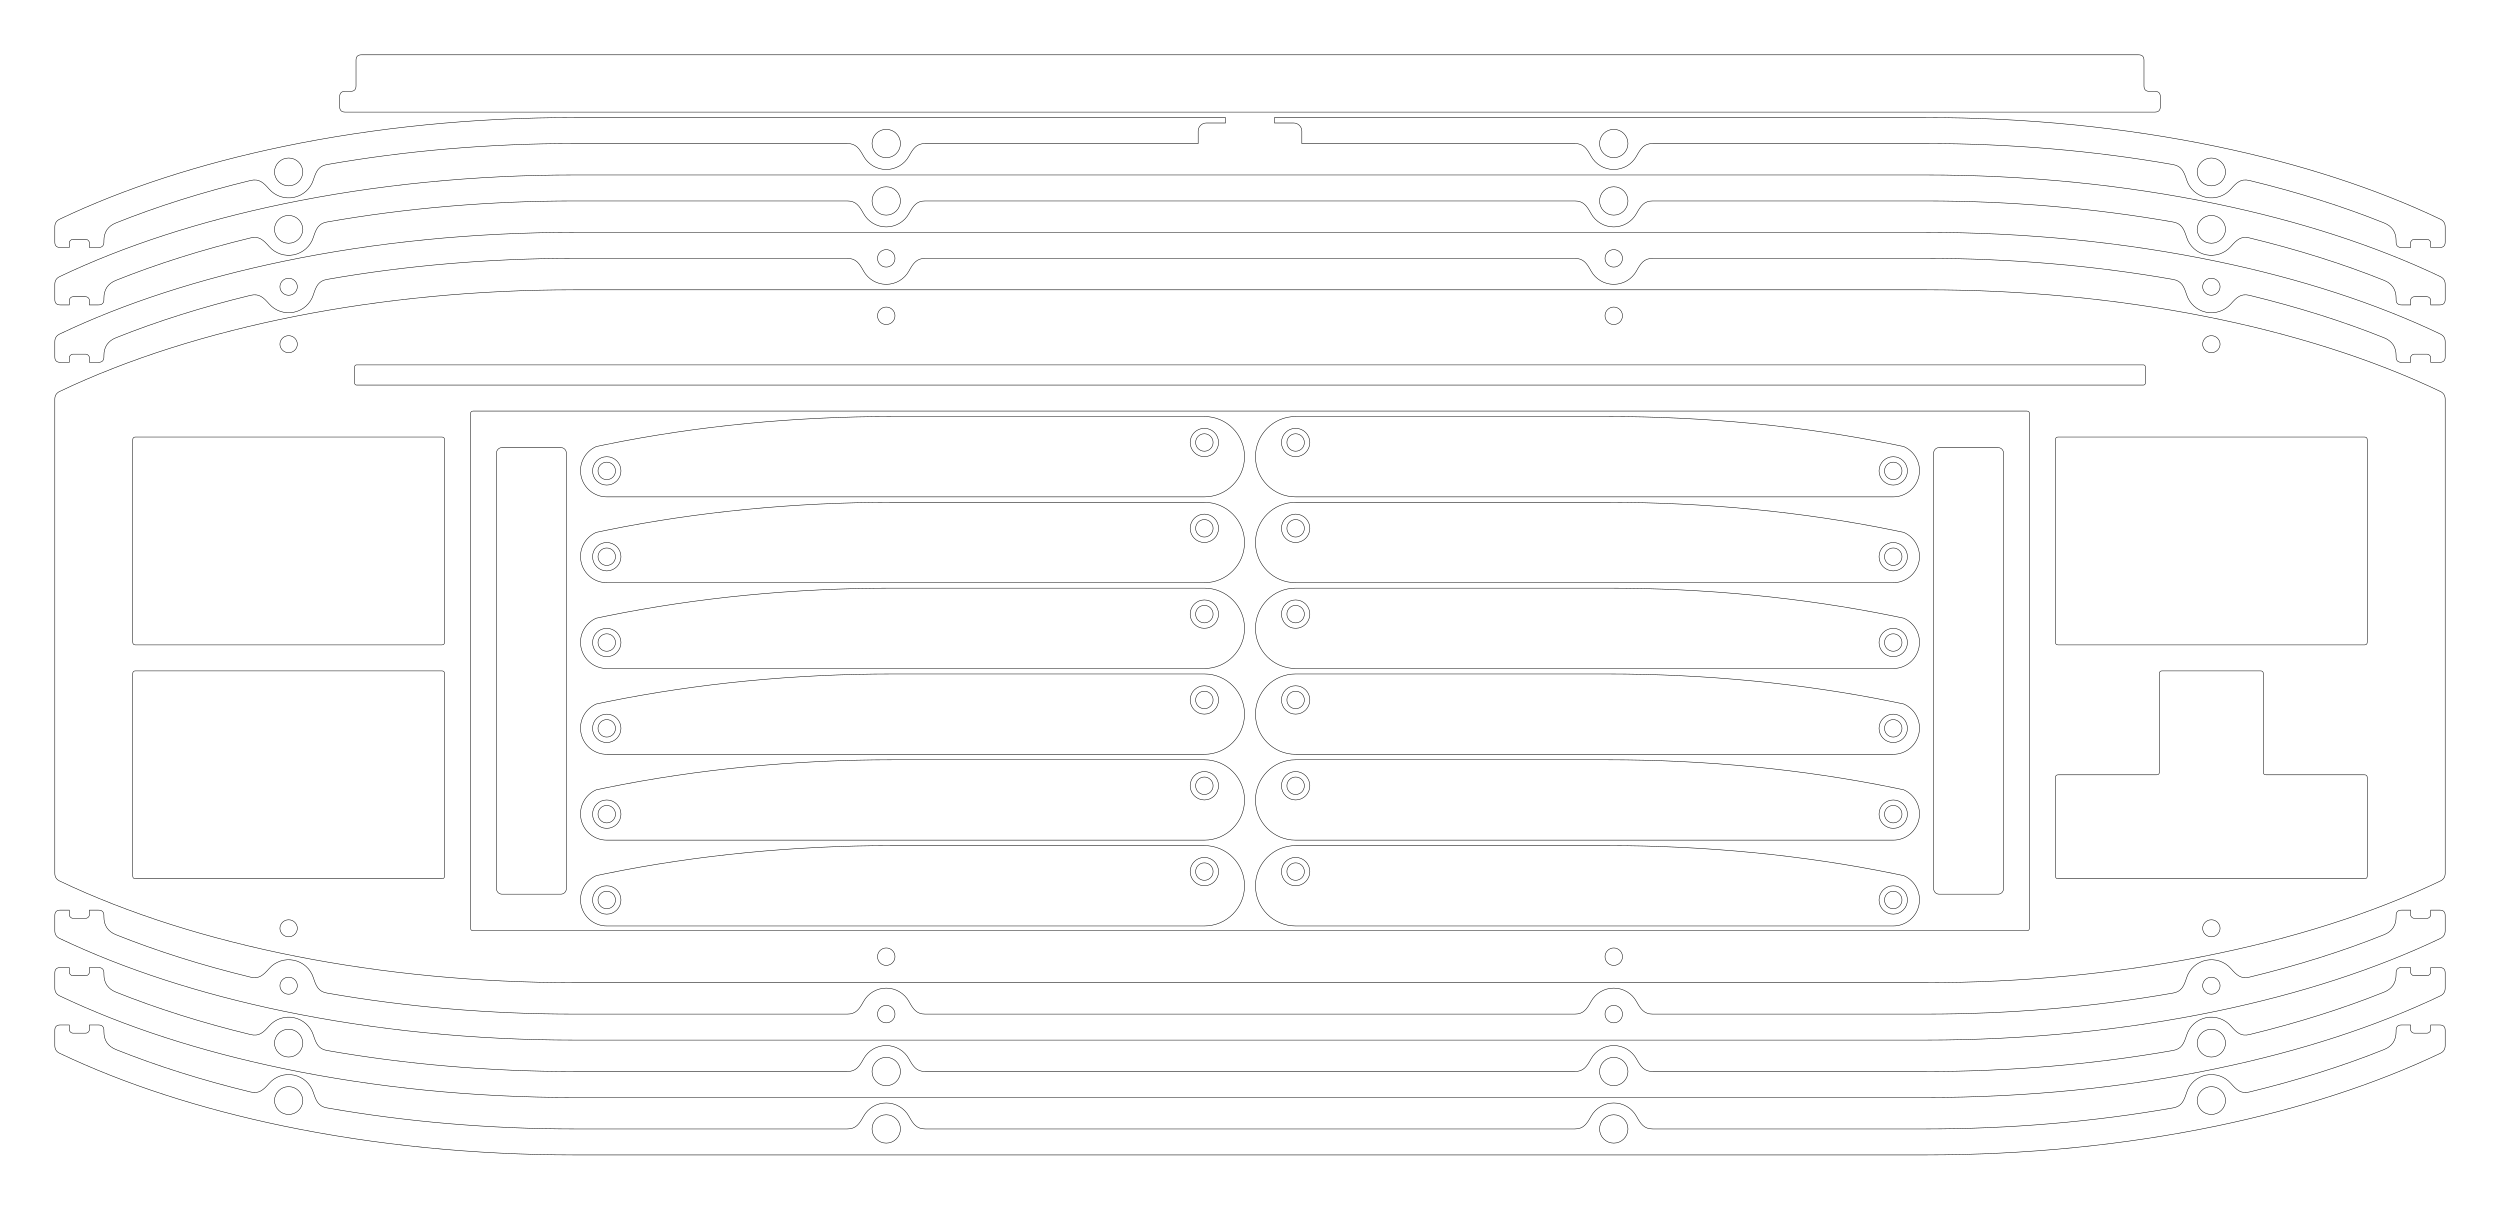
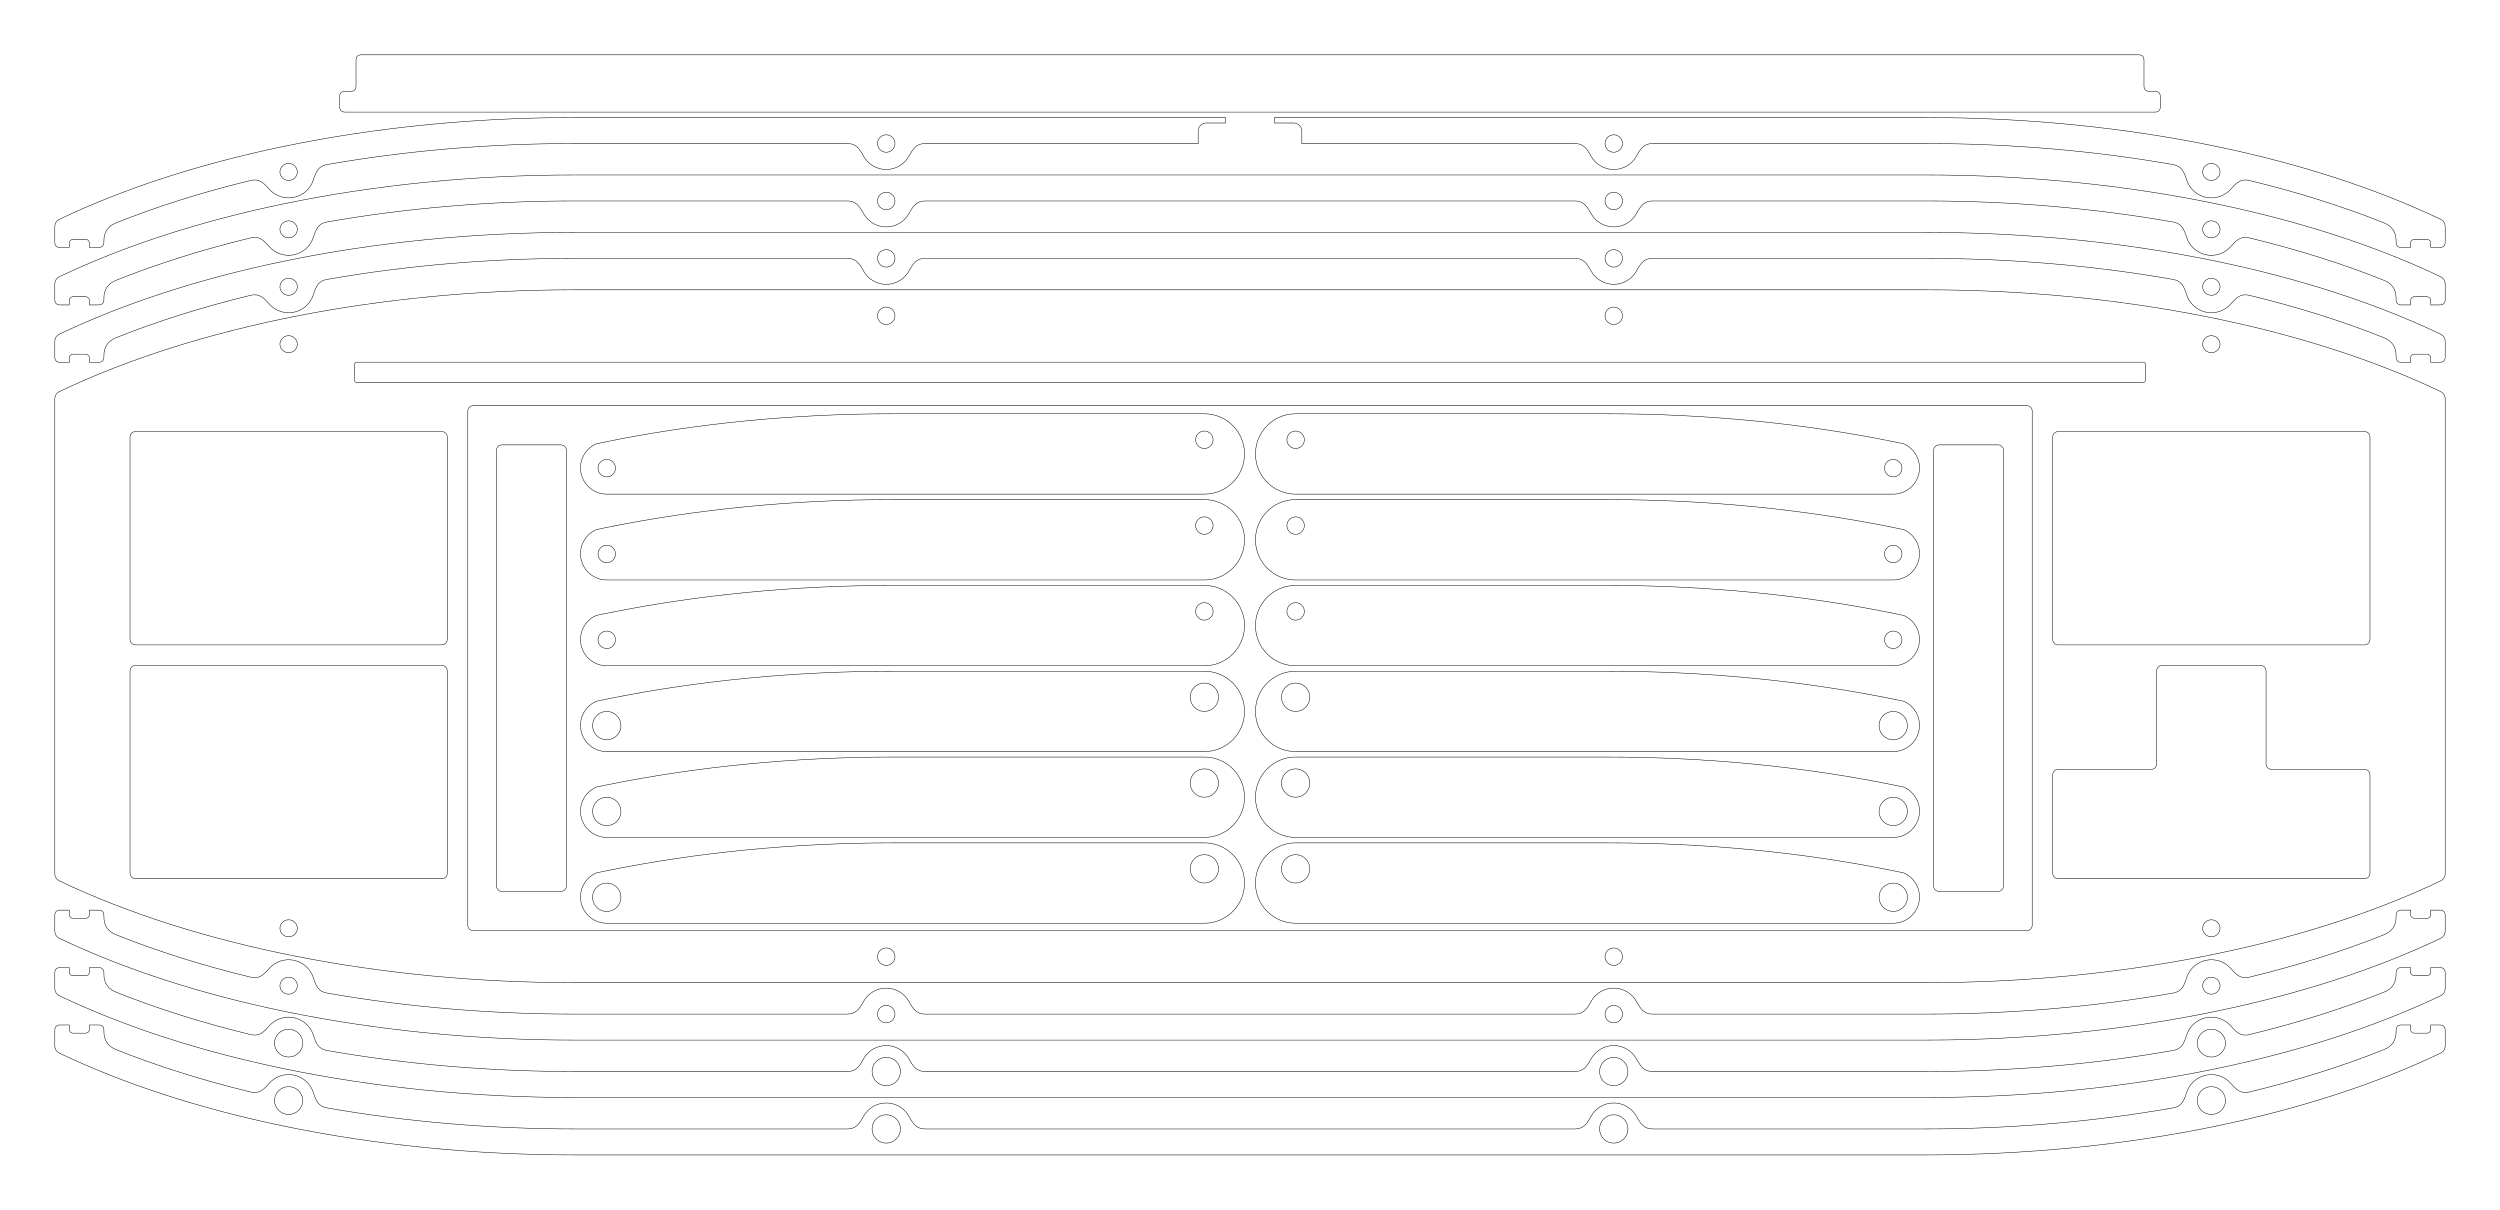
<svg xmlns="http://www.w3.org/2000/svg" width="458.24mm" height="221.74mm" viewBox="-229.12 -116.62 458.24 221.74" version="1.1">
  <g transform="scale(1,-1)" stroke-linecap="round">
    <g fill="none" stroke="rgb(0,0,0)" stroke-width="0.09">
-       <path d="M -123.825,63.5 L 123.825,63.5 A 133.35,63.5 0.0 0,0 218.174,44.874 C 218.776,44.588 219.075,44.107 219.075,43.441 L 219.075,-43.441 C 219.075,-44.107 218.776,-44.588 218.174,-44.874 A 133.35,63.5 0.0 0,0 123.825,-63.5 L -123.825,-63.5 A 133.35,63.5 0.0 0,0 -218.174,-44.874 C -218.776,-44.588 -219.075,-44.107 -219.075,-43.441 L -219.075,43.441 C -219.075,44.107 -218.776,44.588 -218.174,44.874 A 133.35,63.5 0.0 0,0 -123.825,63.5 M -174.613,-53.532 A 1.6,1.6 0.0 0,1 -177.812,-53.532 A 1.6,1.6 0.0 0,1 -174.613,-53.532 M -65.075,-58.737 A 1.6,1.6 0.0 0,1 -68.275,-58.737 A 1.6,1.6 0.0 0,1 -65.075,-58.737 M -204.787,-43.95 C -204.787,-44.283 -204.621,-44.45 -204.287,-44.45 L -148.137,-44.45 C -147.804,-44.45 -147.637,-44.283 -147.637,-43.95 L -147.637,-6.85 C -147.637,-6.517 -147.804,-6.35 -148.137,-6.35 L -204.287,-6.35 C -204.621,-6.35 -204.787,-6.517 -204.787,-6.85 L -204.787,-43.95 M 68.275,-58.737 A 1.6,1.6 0.0 0,1 65.075,-58.737 A 1.6,1.6 0.0 0,1 68.275,-58.737 M 177.812,-53.532 A 1.6,1.6 0.0 0,1 174.613,-53.532 A 1.6,1.6 0.0 0,1 177.812,-53.532 M -142.875,-53.475 C -142.875,-53.808 -142.708,-53.975 -142.375,-53.975 L 142.375,-53.975 C 142.708,-53.975 142.875,-53.808 142.875,-53.475 L 142.875,40.775 C 142.875,41.108 142.708,41.275 142.375,41.275 L -142.375,41.275 C -142.708,41.275 -142.875,41.108 -142.875,40.775 L -142.875,-53.475 M 147.637,-43.95 C 147.637,-44.283 147.804,-44.45 148.137,-44.45 L 204.287,-44.45 C 204.621,-44.45 204.787,-44.283 204.787,-43.95 L 204.787,-25.9 C 204.787,-25.567 204.621,-25.4 204.287,-25.4 L 186.238,-25.4 C 185.904,-25.4 185.738,-25.233 185.738,-24.9 L 185.738,-6.85 C 185.738,-6.517 185.571,-6.35 185.238,-6.35 L 167.188,-6.35 C 166.854,-6.35 166.688,-6.517 166.688,-6.85 L 166.688,-24.9 C 166.688,-25.233 166.521,-25.4 166.188,-25.4 L 148.137,-25.4 C 147.804,-25.4 147.637,-25.567 147.637,-25.9 L 147.637,-43.95 M -204.787,-1.087 C -204.787,-1.421 -204.621,-1.587 -204.287,-1.587 L -148.137,-1.587 C -147.804,-1.587 -147.637,-1.421 -147.637,-1.087 L -147.637,36.013 C -147.637,36.346 -147.804,36.513 -148.137,36.513 L -204.287,36.513 C -204.621,36.513 -204.787,36.346 -204.787,36.013 L -204.787,-1.087 M -174.613,53.532 A 1.6,1.6 0.0 0,1 -177.812,53.532 A 1.6,1.6 0.0 0,1 -174.613,53.532 M -65.075,58.737 A 1.6,1.6 0.0 0,1 -68.275,58.737 A 1.6,1.6 0.0 0,1 -65.075,58.737 M 147.637,-1.087 C 147.637,-1.421 147.804,-1.587 148.137,-1.587 L 204.287,-1.587 C 204.621,-1.587 204.787,-1.421 204.787,-1.087 L 204.787,36.013 C 204.787,36.346 204.621,36.513 204.287,36.513 L 148.137,36.513 C 147.804,36.513 147.637,36.346 147.637,36.013 L 147.637,-1.087 M -164.113,46.388 A 0.35,0.35 0.0 0,1 -163.763,46.038 L 163.763,46.038 A 0.35,0.35 0.0 0,1 164.113,46.388 L 164.113,49.388 A 0.35,0.35 0.0 0,1 163.763,49.737 L -163.763,49.737 A 0.35,0.35 0.0 0,1 -164.113,49.388 L -164.113,46.388 M 68.275,58.737 A 1.6,1.6 0.0 0,1 65.075,58.737 A 1.6,1.6 0.0 0,1 68.275,58.737 M 177.812,53.532 A 1.6,1.6 0.0 0,1 174.613,53.532 A 1.6,1.6 0.0 0,1 177.812,53.532" />
+       <path d="M -123.825,63.5 L 123.825,63.5 A 133.35,63.5 0.0 0,0 218.174,44.874 C 218.776,44.588 219.075,44.107 219.075,43.441 L 219.075,-43.441 C 219.075,-44.107 218.776,-44.588 218.174,-44.874 A 133.35,63.5 0.0 0,0 123.825,-63.5 L -123.825,-63.5 A 133.35,63.5 0.0 0,0 -218.174,-44.874 C -218.776,-44.588 -219.075,-44.107 -219.075,-43.441 L -219.075,43.441 C -219.075,44.107 -218.776,44.588 -218.174,44.874 A 133.35,63.5 0.0 0,0 -123.825,63.5 M -174.613,-53.532 A 1.6,1.6 0.0 0,1 -177.812,-53.532 A 1.6,1.6 0.0 0,1 -174.613,-53.532 M -65.075,-58.737 A 1.6,1.6 0.0 0,1 -68.275,-58.737 A 1.6,1.6 0.0 0,1 -65.075,-58.737 M -205.287,-43.45 A 1.0,1.0 -90.0 0,1 -204.287,-44.45 L -148.137,-44.45 A 1.0,1.0 -90.0 0,1 -147.137,-43.45 L -147.137,-6.35 A 1.0,1.0 -90.0 0,1 -148.137,-5.35 L -204.287,-5.35 A 1.0,1.0 -90.0 0,1 -205.287,-6.35 L -205.287,-43.45 M 68.275,-58.737 A 1.6,1.6 0.0 0,1 65.075,-58.737 A 1.6,1.6 0.0 0,1 68.275,-58.737 M 177.812,-53.532 A 1.6,1.6 0.0 0,1 174.613,-53.532 A 1.6,1.6 0.0 0,1 177.812,-53.532 M -143.375,-52.975 A 1.0,1.0 -90.0 0,1 -142.375,-53.975 L 142.375,-53.975 A 1.0,1.0 -90.0 0,1 143.375,-52.975 L 143.375,41.275 A 1.0,1.0 -90.0 0,1 142.375,42.275 L -142.375,42.275 A 1.0,1.0 -90.0 0,1 -143.375,41.275 L -143.375,-52.975 M 147.137,-43.45 A 1.0,1.0 -90.0 0,1 148.137,-44.45 L 204.287,-44.45 A 1.0,1.0 -90.0 0,1 205.287,-43.45 L 205.287,-25.4 A 1.0,1.0 -90.0 0,1 204.287,-24.4 L 187.238,-24.4 A 1.0,1.0 -90.0 0,0 186.238,-23.4 L 186.238,-6.35 A 1.0,1.0 -90.0 0,1 185.238,-5.35 L 167.188,-5.35 A 1.0,1.0 -90.0 0,1 166.188,-6.35 L 166.188,-23.4 A 1.0,1.0 -90.0 0,0 165.188,-24.4 L 148.137,-24.4 A 1.0,1.0 -90.0 0,1 147.137,-25.4 L 147.137,-43.45 M -205.287,-0.588 A 1.0,1.0 -90.0 0,1 -204.287,-1.587 L -148.137,-1.587 A 1.0,1.0 -90.0 0,1 -147.137,-0.588 L -147.137,36.513 A 1.0,1.0 -90.0 0,1 -148.137,37.513 L -204.287,37.513 A 1.0,1.0 -90.0 0,1 -205.287,36.513 L -205.287,-0.588 M -174.613,53.532 A 1.6,1.6 0.0 0,1 -177.812,53.532 A 1.6,1.6 0.0 0,1 -174.613,53.532 M -65.075,58.737 A 1.6,1.6 0.0 0,1 -68.275,58.737 A 1.6,1.6 0.0 0,1 -65.075,58.737 M 147.137,-0.588 A 1.0,1.0 -90.0 0,1 148.137,-1.587 L 204.287,-1.587 A 1.0,1.0 -90.0 0,1 205.287,-0.588 L 205.287,36.513 A 1.0,1.0 -90.0 0,1 204.287,37.513 L 148.137,37.513 A 1.0,1.0 -90.0 0,1 147.137,36.513 L 147.137,-0.588 M -164.113,46.888 A 0.35,0.35 0.0 0,1 -163.763,46.538 L 163.763,46.538 A 0.35,0.35 0.0 0,1 164.113,46.888 L 164.113,49.888 A 0.35,0.35 0.0 0,1 163.763,50.237 L -163.763,50.237 A 0.35,0.35 0.0 0,1 -164.113,49.888 L -164.113,46.888 M 68.275,58.737 A 1.6,1.6 0.0 0,1 65.075,58.737 A 1.6,1.6 0.0 0,1 68.275,58.737 M 177.812,53.532 A 1.6,1.6 0.0 0,1 174.613,53.532 A 1.6,1.6 0.0 0,1 177.812,53.532" />
      <path d="M 177.182,68.72 A 133.35,63.5 0.0 0,0 218.174,55.399 C 218.776,55.113 219.075,54.632 219.075,53.966 L 219.075,51.203 C 219.075,50.537 218.742,50.203 218.075,50.203 L 216.425,50.203 L 216.425,51.003 A 0.7,0.7 0.0 0,1 215.725,51.703 L 213.425,51.703 A 0.7,0.7 0.0 0,1 212.725,51.003 L 212.725,50.203 L 211.075,50.203 C 210.408,50.203 210.075,50.537 210.075,51.203 L 210.075,51.423 C 210.075,53.011 209.345,54.117 207.871,54.707 C 200.337,57.725 192.031,60.347 183.182,62.49 C 181.639,62.864 180.838,62.106 179.79,60.913 A 4.763,4.763 0.0 0,0 171.678,62.601 C 171.193,64.112 170.76,65.127 169.197,65.402 C 154.737,67.949 139.283,69.266 123.825,69.263 L 73.819,69.263 C 72.231,69.263 71.611,68.346 70.842,66.957 A 4.763,4.763 0.0 0,0 62.508,66.957 C 61.739,68.346 61.119,69.263 59.531,69.263 L -59.531,69.263 C -61.119,69.263 -61.739,68.346 -62.508,66.957 A 4.763,4.763 0.0 0,0 -70.842,66.957 C -71.611,68.346 -72.231,69.263 -73.819,69.263 L -123.825,69.263 C -139.283,69.266 -154.737,67.949 -169.197,65.402 C -170.76,65.127 -171.193,64.112 -171.678,62.601 A 4.763,4.763 -167.64 0,0 -179.79,60.913 C -180.838,62.106 -181.639,62.864 -183.182,62.49 C -192.031,60.347 -200.337,57.725 -207.871,54.707 C -209.345,54.117 -210.075,53.011 -210.075,51.423 L -210.075,51.203 C -210.075,50.537 -210.408,50.203 -211.075,50.203 L -212.725,50.203 L -212.725,51.003 A 0.7,0.7 0.0 0,1 -213.425,51.703 L -215.725,51.703 A 0.7,0.7 0.0 0,1 -216.425,51.003 L -216.425,50.203 L -218.075,50.203 C -218.742,50.203 -219.075,50.537 -219.075,51.203 L -219.075,53.966 C -219.075,54.632 -218.776,55.113 -218.174,55.399 A 133.35,63.5 0.0 0,0 -177.182,68.72 A 133.35,63.5 0.0 0,0 -123.825,74.025 L 123.825,74.025 A 133.35,63.5 0.0 0,0 177.182,68.72 M -174.613,64.057 A 1.6,1.6 0.0 0,1 -177.812,64.057 A 1.6,1.6 0.0 0,1 -174.613,64.057 M 177.812,64.057 A 1.6,1.6 0.0 0,1 174.613,64.057 A 1.6,1.6 0.0 0,1 177.812,64.057 M -65.075,69.263 A 1.6,1.6 0.0 0,1 -68.275,69.263 A 1.6,1.6 0.0 0,1 -65.075,69.263 M 68.275,69.263 A 1.6,1.6 0.0 0,1 65.075,69.263 A 1.6,1.6 0.0 0,1 68.275,69.263" />
      <path d="M -218.075,-50.203 L -216.425,-50.203 L -216.425,-51.003 A 0.7,0.7 0.0 0,1 -215.725,-51.703 L -213.425,-51.703 A 0.7,0.7 0.0 0,1 -212.725,-51.003 L -212.725,-50.203 L -211.075,-50.203 C -210.408,-50.203 -210.075,-50.537 -210.075,-51.203 L -210.075,-51.423 C -210.075,-53.011 -209.345,-54.117 -207.871,-54.707 C -200.337,-57.725 -192.031,-60.347 -183.182,-62.49 C -181.639,-62.864 -180.838,-62.106 -179.79,-60.913 A 4.763,4.763 -11.146 0,0 -171.678,-62.601 C -171.193,-64.112 -170.76,-65.127 -169.197,-65.402 C -154.737,-67.949 -139.283,-69.266 -123.825,-69.263 L -73.819,-69.263 C -72.231,-69.263 -71.611,-68.346 -70.842,-66.957 A 4.763,4.763 0.0 0,0 -62.508,-66.957 C -61.739,-68.346 -61.119,-69.263 -59.531,-69.263 L 59.531,-69.263 C 61.119,-69.263 61.739,-68.346 62.508,-66.957 A 4.763,4.763 0.0 0,0 70.842,-66.957 C 71.611,-68.346 72.231,-69.263 73.819,-69.263 L 123.825,-69.263 C 139.283,-69.266 154.737,-67.949 169.197,-65.402 C 170.76,-65.127 171.193,-64.112 171.678,-62.601 A 4.763,4.763 0.0 0,0 179.79,-60.913 C 180.838,-62.106 181.639,-62.864 183.182,-62.49 C 192.031,-60.347 200.337,-57.725 207.871,-54.707 C 209.345,-54.117 210.075,-53.011 210.075,-51.423 L 210.075,-51.203 C 210.075,-50.537 210.408,-50.203 211.075,-50.203 L 212.725,-50.203 L 212.725,-51.003 A 0.7,0.7 0.0 0,1 213.425,-51.703 L 215.725,-51.703 A 0.7,0.7 0.0 0,1 216.425,-51.003 L 216.425,-50.203 L 218.075,-50.203 C 218.742,-50.203 219.075,-50.537 219.075,-51.203 L 219.075,-53.966 C 219.075,-54.632 218.776,-55.113 218.174,-55.399 A 133.35,63.5 0.0 0,0 177.182,-68.72 A 133.35,63.5 0.0 0,0 123.825,-74.025 L -123.825,-74.025 A 133.35,63.5 0.0 0,0 -177.182,-68.72 A 133.35,63.5 0.0 0,0 -218.174,-55.399 C -218.776,-55.113 -219.075,-54.632 -219.075,-53.966 L -219.075,-51.203 C -219.075,-50.537 -218.742,-50.203 -218.075,-50.203 M -65.075,-69.263 A 1.6,1.6 0.0 0,1 -68.275,-69.263 A 1.6,1.6 0.0 0,1 -65.075,-69.263 M 68.275,-69.263 A 1.6,1.6 0.0 0,1 65.075,-69.263 A 1.6,1.6 0.0 0,1 68.275,-69.263 M -174.613,-64.057 A 1.6,1.6 0.0 0,1 -177.812,-64.057 A 1.6,1.6 0.0 0,1 -174.613,-64.057 M 177.812,-64.057 A 1.6,1.6 0.0 0,1 174.613,-64.057 A 1.6,1.6 0.0 0,1 177.812,-64.057" />
-       <path d="M 177.182,79.245 A 133.35,63.5 0.0 0,0 218.174,65.924 C 218.776,65.638 219.075,65.157 219.075,64.491 L 219.075,61.728 C 219.075,61.062 218.742,60.728 218.075,60.728 L 216.425,60.728 L 216.425,61.528 A 0.7,0.7 0.0 0,1 215.725,62.228 L 213.425,62.228 A 0.7,0.7 0.0 0,1 212.725,61.528 L 212.725,60.728 L 211.075,60.728 C 210.408,60.728 210.075,61.062 210.075,61.728 L 210.075,61.948 C 210.075,63.536 209.345,64.642 207.871,65.232 C 200.337,68.25 192.031,70.872 183.182,73.015 C 181.639,73.389 180.838,72.631 179.79,71.438 A 4.763,4.763 0.0 0,0 171.678,73.126 C 171.193,74.637 170.76,75.652 169.197,75.927 C 154.737,78.474 139.283,79.791 123.825,79.787 L 73.819,79.787 C 72.231,79.787 71.611,78.871 70.842,77.482 A 4.763,4.763 0.0 0,0 62.508,77.482 C 61.739,78.871 61.119,79.787 59.531,79.787 L -59.531,79.787 C -61.119,79.787 -61.739,78.871 -62.508,77.482 A 4.763,4.763 0.0 0,0 -70.842,77.482 C -71.611,78.871 -72.231,79.787 -73.819,79.787 L -123.825,79.787 C -139.283,79.791 -154.737,78.474 -169.197,75.927 C -170.76,75.652 -171.193,74.637 -171.678,73.126 A 4.763,4.763 -167.64 0,0 -179.79,71.438 C -180.838,72.631 -181.639,73.389 -183.182,73.015 C -192.031,70.872 -200.337,68.25 -207.871,65.232 C -209.345,64.642 -210.075,63.536 -210.075,61.948 L -210.075,61.728 C -210.075,61.062 -210.408,60.728 -211.075,60.728 L -212.725,60.728 L -212.725,61.528 A 0.7,0.7 0.0 0,1 -213.425,62.228 L -215.725,62.228 A 0.7,0.7 0.0 0,1 -216.425,61.528 L -216.425,60.728 L -218.075,60.728 C -218.742,60.728 -219.075,61.062 -219.075,61.728 L -219.075,64.491 C -219.075,65.157 -218.776,65.638 -218.174,65.924 A 133.35,63.5 0.0 0,0 -177.182,79.245 A 133.35,63.5 0.0 0,0 -123.825,84.55 L 123.825,84.55 A 133.35,63.5 0.0 0,0 177.182,79.245 M -173.613,74.582 A 2.6,2.6 0.0 0,1 -178.812,74.582 A 2.6,2.6 0.0 0,1 -173.613,74.582 M 178.812,74.582 A 2.6,2.6 0.0 0,1 173.613,74.582 A 2.6,2.6 0.0 0,1 178.812,74.582 M -64.075,79.787 A 2.6,2.6 0.0 0,1 -69.275,79.787 A 2.6,2.6 0.0 0,1 -64.075,79.787 M 69.275,79.787 A 2.6,2.6 0.0 0,1 64.075,79.787 A 2.6,2.6 0.0 0,1 69.275,79.787" />
+       <path d="M 177.182,79.245 A 133.35,63.5 0.0 0,0 218.174,65.924 C 218.776,65.638 219.075,65.157 219.075,64.491 L 219.075,61.728 C 219.075,61.062 218.742,60.728 218.075,60.728 L 216.425,60.728 L 216.425,61.528 A 0.7,0.7 0.0 0,1 215.725,62.228 L 213.425,62.228 A 0.7,0.7 0.0 0,1 212.725,61.528 L 212.725,60.728 L 211.075,60.728 C 210.408,60.728 210.075,61.062 210.075,61.728 L 210.075,61.948 C 210.075,63.536 209.345,64.642 207.871,65.232 C 200.337,68.25 192.031,70.872 183.182,73.015 C 181.639,73.389 180.838,72.631 179.79,71.438 A 4.763,4.763 0.0 0,0 171.678,73.126 C 171.193,74.637 170.76,75.652 169.197,75.927 C 154.737,78.474 139.283,79.791 123.825,79.787 L 73.819,79.787 C 72.231,79.787 71.611,78.871 70.842,77.482 A 4.763,4.763 0.0 0,0 62.508,77.482 C 61.739,78.871 61.119,79.787 59.531,79.787 L -59.531,79.787 C -61.119,79.787 -61.739,78.871 -62.508,77.482 A 4.763,4.763 0.0 0,0 -70.842,77.482 C -71.611,78.871 -72.231,79.787 -73.819,79.787 L -123.825,79.787 C -139.283,79.791 -154.737,78.474 -169.197,75.927 C -170.76,75.652 -171.193,74.637 -171.678,73.126 A 4.763,4.763 -167.64 0,0 -179.79,71.438 C -180.838,72.631 -181.639,73.389 -183.182,73.015 C -192.031,70.872 -200.337,68.25 -207.871,65.232 C -209.345,64.642 -210.075,63.536 -210.075,61.948 L -210.075,61.728 C -210.075,61.062 -210.408,60.728 -211.075,60.728 L -212.725,60.728 L -212.725,61.528 A 0.7,0.7 0.0 0,1 -213.425,62.228 L -215.725,62.228 A 0.7,0.7 0.0 0,1 -216.425,61.528 L -216.425,60.728 L -218.075,60.728 C -218.742,60.728 -219.075,61.062 -219.075,61.728 L -219.075,64.491 C -219.075,65.157 -218.776,65.638 -218.174,65.924 A 133.35,63.5 0.0 0,0 -177.182,79.245 A 133.35,63.5 0.0 0,0 -123.825,84.55 L 123.825,84.55 A 133.35,63.5 0.0 0,0 177.182,79.245 M -174.613,74.582 A 1.6,1.6 0.0 0,1 -177.812,74.582 A 1.6,1.6 0.0 0,1 -174.613,74.582 M 177.812,74.582 A 1.6,1.6 0.0 0,1 174.613,74.582 A 1.6,1.6 0.0 0,1 177.812,74.582 M -65.075,79.787 A 1.6,1.6 0.0 0,1 -68.275,79.787 A 1.6,1.6 0.0 0,1 -65.075,79.787 M 68.275,79.787 A 1.6,1.6 0.0 0,1 65.075,79.787 A 1.6,1.6 0.0 0,1 68.275,79.787" />
      <path d="M -218.075,-60.728 L -216.425,-60.728 L -216.425,-61.528 A 0.7,0.7 0.0 0,1 -215.725,-62.228 L -213.425,-62.228 A 0.7,0.7 0.0 0,1 -212.725,-61.528 L -212.725,-60.728 L -211.075,-60.728 C -210.408,-60.728 -210.075,-61.062 -210.075,-61.728 L -210.075,-61.948 C -210.075,-63.536 -209.345,-64.642 -207.871,-65.232 C -200.337,-68.25 -192.031,-70.872 -183.182,-73.015 C -181.639,-73.389 -180.838,-72.631 -179.79,-71.438 A 4.763,4.763 -11.146 0,0 -171.678,-73.126 C -171.193,-74.637 -170.76,-75.652 -169.197,-75.927 C -154.737,-78.474 -139.283,-79.791 -123.825,-79.787 L -73.819,-79.787 C -72.231,-79.787 -71.611,-78.871 -70.842,-77.482 A 4.763,4.763 0.0 0,0 -62.508,-77.482 C -61.739,-78.871 -61.119,-79.787 -59.531,-79.787 L 59.531,-79.787 C 61.119,-79.787 61.739,-78.871 62.508,-77.482 A 4.763,4.763 0.0 0,0 70.842,-77.482 C 71.611,-78.871 72.231,-79.787 73.819,-79.787 L 123.825,-79.787 C 139.283,-79.791 154.737,-78.474 169.197,-75.927 C 170.76,-75.652 171.193,-74.637 171.678,-73.126 A 4.763,4.763 0.0 0,0 179.79,-71.438 C 180.838,-72.631 181.639,-73.389 183.182,-73.015 C 192.031,-70.872 200.337,-68.25 207.871,-65.232 C 209.345,-64.642 210.075,-63.536 210.075,-61.948 L 210.075,-61.728 C 210.075,-61.062 210.408,-60.728 211.075,-60.728 L 212.725,-60.728 L 212.725,-61.528 A 0.7,0.7 0.0 0,1 213.425,-62.228 L 215.725,-62.228 A 0.7,0.7 0.0 0,1 216.425,-61.528 L 216.425,-60.728 L 218.075,-60.728 C 218.742,-60.728 219.075,-61.062 219.075,-61.728 L 219.075,-64.491 C 219.075,-65.157 218.776,-65.638 218.174,-65.924 A 133.35,63.5 0.0 0,0 177.182,-79.245 A 133.35,63.5 0.0 0,0 123.825,-84.55 L -123.825,-84.55 A 133.35,63.5 0.0 0,0 -177.182,-79.245 A 133.35,63.5 0.0 0,0 -218.174,-65.924 C -218.776,-65.638 -219.075,-65.157 -219.075,-64.491 L -219.075,-61.728 C -219.075,-61.062 -218.742,-60.728 -218.075,-60.728 M -64.075,-79.787 A 2.6,2.6 0.0 0,1 -69.275,-79.787 A 2.6,2.6 0.0 0,1 -64.075,-79.787 M 69.275,-79.787 A 2.6,2.6 0.0 0,1 64.075,-79.787 A 2.6,2.6 0.0 0,1 69.275,-79.787 M -173.613,-74.582 A 2.6,2.6 0.0 0,1 -178.812,-74.582 A 2.6,2.6 0.0 0,1 -173.613,-74.582 M 178.812,-74.582 A 2.6,2.6 0.0 0,1 173.613,-74.582 A 2.6,2.6 0.0 0,1 178.812,-74.582" />
-       <path d="M -4.5,95.075 L -4.5,94.075 L -8.0,94.075 A 1.5,1.5 0.0 0,1 -9.5,92.575 L -9.5,90.312 L -59.531,90.312 C -61.119,90.312 -61.739,89.396 -62.508,88.007 A 4.763,4.763 0.0 0,0 -70.842,88.007 C -71.611,89.396 -72.231,90.312 -73.819,90.312 L -123.825,90.312 C -139.283,90.316 -154.737,88.999 -169.197,86.452 C -170.76,86.177 -171.193,85.162 -171.678,83.651 A 4.763,4.763 -167.64 0,0 -179.79,81.963 C -180.838,83.156 -181.639,83.914 -183.182,83.54 C -192.031,81.397 -200.337,78.775 -207.871,75.757 C -209.345,75.167 -210.075,74.061 -210.075,72.473 L -210.075,72.253 C -210.075,71.587 -210.408,71.253 -211.075,71.253 L -212.725,71.253 L -212.725,72.053 A 0.7,0.7 0.0 0,1 -213.425,72.753 L -215.725,72.753 A 0.7,0.7 0.0 0,1 -216.425,72.053 L -216.425,71.253 L -218.075,71.253 C -218.742,71.253 -219.075,71.587 -219.075,72.253 L -219.075,75.016 C -219.075,75.682 -218.776,76.163 -218.174,76.449 A 133.35,63.5 0.0 0,0 -177.182,89.77 A 133.35,63.5 0.0 0,0 -123.825,95.075 L -4.5,95.075 M -173.613,85.107 A 2.6,2.6 0.0 0,1 -178.812,85.107 A 2.6,2.6 0.0 0,1 -173.613,85.107 M -64.075,90.312 A 2.6,2.6 0.0 0,1 -69.275,90.312 A 2.6,2.6 0.0 0,1 -64.075,90.312" />
-       <path d="M 218.174,76.449 C 218.776,76.163 219.075,75.682 219.075,75.016 L 219.075,72.253 C 219.075,71.587 218.742,71.253 218.075,71.253 L 216.425,71.253 L 216.425,72.053 A 0.7,0.7 0.0 0,1 215.725,72.753 L 213.425,72.753 A 0.7,0.7 0.0 0,1 212.725,72.053 L 212.725,71.253 L 211.075,71.253 C 210.408,71.253 210.075,71.587 210.075,72.253 L 210.075,72.473 C 210.075,74.061 209.345,75.167 207.871,75.757 C 200.337,78.775 192.031,81.397 183.182,83.54 C 181.639,83.914 180.838,83.156 179.79,81.963 A 4.763,4.763 0.0 0,0 171.678,83.651 C 171.193,85.162 170.76,86.177 169.197,86.452 C 154.737,88.999 139.283,90.316 123.825,90.312 L 73.819,90.312 C 72.231,90.312 71.611,89.396 70.842,88.007 A 4.763,4.763 0.0 0,0 62.508,88.007 C 61.739,89.396 61.119,90.312 59.531,90.312 L 9.5,90.312 L 9.5,92.575 A 1.5,1.5 0.0 0,1 8.0,94.075 L 4.5,94.075 L 4.5,95.075 L 123.825,95.075 A 133.35,63.5 0.0 0,0 177.182,89.77 A 133.35,63.5 0.0 0,0 218.174,76.449 M 178.812,85.107 A 2.6,2.6 0.0 0,1 173.613,85.107 A 2.6,2.6 0.0 0,1 178.812,85.107 M 69.275,90.312 A 2.6,2.6 0.0 0,1 64.075,90.312 A 2.6,2.6 0.0 0,1 69.275,90.312" />
+       <path d="M -4.5,95.075 L -4.5,94.075 L -8.0,94.075 A 1.5,1.5 0.0 0,1 -9.5,92.575 L -9.5,90.312 L -59.531,90.312 C -61.119,90.312 -61.739,89.396 -62.508,88.007 A 4.763,4.763 0.0 0,0 -70.842,88.007 C -71.611,89.396 -72.231,90.312 -73.819,90.312 L -123.825,90.312 C -139.283,90.316 -154.737,88.999 -169.197,86.452 C -170.76,86.177 -171.193,85.162 -171.678,83.651 A 4.763,4.763 -167.64 0,0 -179.79,81.963 C -180.838,83.156 -181.639,83.914 -183.182,83.54 C -192.031,81.397 -200.337,78.775 -207.871,75.757 C -209.345,75.167 -210.075,74.061 -210.075,72.473 L -210.075,72.253 C -210.075,71.587 -210.408,71.253 -211.075,71.253 L -212.725,71.253 L -212.725,72.053 A 0.7,0.7 0.0 0,1 -213.425,72.753 L -215.725,72.753 A 0.7,0.7 0.0 0,1 -216.425,72.053 L -216.425,71.253 L -218.075,71.253 C -218.742,71.253 -219.075,71.587 -219.075,72.253 L -219.075,75.016 C -219.075,75.682 -218.776,76.163 -218.174,76.449 A 133.35,63.5 0.0 0,0 -177.182,89.77 A 133.35,63.5 0.0 0,0 -123.825,95.075 L -4.5,95.075 M -174.613,85.107 A 1.6,1.6 0.0 0,1 -177.812,85.107 A 1.6,1.6 0.0 0,1 -174.613,85.107 M -65.075,90.312 A 1.6,1.6 0.0 0,1 -68.275,90.312 A 1.6,1.6 0.0 0,1 -65.075,90.312" />
+       <path d="M 218.174,76.449 C 218.776,76.163 219.075,75.682 219.075,75.016 L 219.075,72.253 C 219.075,71.587 218.742,71.253 218.075,71.253 L 216.425,71.253 L 216.425,72.053 A 0.7,0.7 0.0 0,1 215.725,72.753 L 213.425,72.753 A 0.7,0.7 0.0 0,1 212.725,72.053 L 212.725,71.253 L 211.075,71.253 C 210.408,71.253 210.075,71.587 210.075,72.253 L 210.075,72.473 C 210.075,74.061 209.345,75.167 207.871,75.757 C 200.337,78.775 192.031,81.397 183.182,83.54 C 181.639,83.914 180.838,83.156 179.79,81.963 A 4.763,4.763 0.0 0,0 171.678,83.651 C 171.193,85.162 170.76,86.177 169.197,86.452 C 154.737,88.999 139.283,90.316 123.825,90.312 L 73.819,90.312 C 72.231,90.312 71.611,89.396 70.842,88.007 A 4.763,4.763 0.0 0,0 62.508,88.007 C 61.739,89.396 61.119,90.312 59.531,90.312 L 9.5,90.312 L 9.5,92.575 A 1.5,1.5 0.0 0,1 8.0,94.075 L 4.5,94.075 L 4.5,95.075 L 123.825,95.075 A 133.35,63.5 0.0 0,0 177.182,89.77 A 133.35,63.5 0.0 0,0 218.174,76.449 M 177.812,85.107 A 1.6,1.6 0.0 0,1 174.613,85.107 A 1.6,1.6 0.0 0,1 177.812,85.107 M 68.275,90.312 A 1.6,1.6 0.0 0,1 65.075,90.312 A 1.6,1.6 0.0 0,1 68.275,90.312" />
      <path d="M -218.075,-71.253 L -216.425,-71.253 L -216.425,-72.053 A 0.7,0.7 0.0 0,1 -215.725,-72.753 L -213.425,-72.753 A 0.7,0.7 0.0 0,1 -212.725,-72.053 L -212.725,-71.253 L -211.075,-71.253 C -210.408,-71.253 -210.075,-71.587 -210.075,-72.253 L -210.075,-72.473 C -210.075,-74.061 -209.345,-75.167 -207.871,-75.757 C -200.337,-78.775 -192.031,-81.397 -183.182,-83.54 C -181.639,-83.914 -180.838,-83.156 -179.79,-81.963 A 4.763,4.763 -11.146 0,0 -171.678,-83.651 C -171.193,-85.162 -170.76,-86.177 -169.197,-86.452 C -154.737,-88.999 -139.283,-90.316 -123.825,-90.312 L -73.819,-90.312 C -72.231,-90.312 -71.611,-89.396 -70.842,-88.007 A 4.763,4.763 0.0 0,0 -62.508,-88.007 C -61.739,-89.396 -61.119,-90.312 -59.531,-90.312 L 59.531,-90.312 C 61.119,-90.312 61.739,-89.396 62.508,-88.007 A 4.763,4.763 0.0 0,0 70.842,-88.007 C 71.611,-89.396 72.231,-90.312 73.819,-90.312 L 123.825,-90.312 C 139.283,-90.316 154.737,-88.999 169.197,-86.452 C 170.76,-86.177 171.193,-85.162 171.678,-83.651 A 4.763,4.763 0.0 0,0 179.79,-81.963 C 180.838,-83.156 181.639,-83.914 183.182,-83.54 C 192.031,-81.397 200.337,-78.775 207.871,-75.757 C 209.345,-75.167 210.075,-74.061 210.075,-72.473 L 210.075,-72.253 C 210.075,-71.587 210.408,-71.253 211.075,-71.253 L 212.725,-71.253 L 212.725,-72.053 A 0.7,0.7 0.0 0,1 213.425,-72.753 L 215.725,-72.753 A 0.7,0.7 0.0 0,1 216.425,-72.053 L 216.425,-71.253 L 218.075,-71.253 C 218.742,-71.253 219.075,-71.587 219.075,-72.253 L 219.075,-75.016 C 219.075,-75.682 218.776,-76.163 218.174,-76.449 A 133.35,63.5 0.0 0,0 177.182,-89.77 A 133.35,63.5 0.0 0,0 123.825,-95.075 L -123.825,-95.075 A 133.35,63.5 0.0 0,0 -177.182,-89.77 A 133.35,63.5 0.0 0,0 -218.174,-76.449 C -218.776,-76.163 -219.075,-75.682 -219.075,-75.016 L -219.075,-72.253 C -219.075,-71.587 -218.742,-71.253 -218.075,-71.253 M -64.075,-90.312 A 2.6,2.6 0.0 0,1 -69.275,-90.312 A 2.6,2.6 0.0 0,1 -64.075,-90.312 M 69.275,-90.312 A 2.6,2.6 0.0 0,1 64.075,-90.312 A 2.6,2.6 0.0 0,1 69.275,-90.312 M -173.613,-85.107 A 2.6,2.6 0.0 0,1 -178.812,-85.107 A 2.6,2.6 0.0 0,1 -173.613,-85.107 M 178.812,-85.107 A 2.6,2.6 0.0 0,1 173.613,-85.107 A 2.6,2.6 0.0 0,1 178.812,-85.107" />
-       <path d="M -8.365,25.545 L -117.903,25.545 A 4.812,4.812 -90.0 0,0 -119.82,34.771 A 133.35,63.5 0.0 0,0 -117.903,35.17 A 133.35,63.5 0.0 0,0 -65.515,40.275 L -8.365,40.275 A 7.365,7.365 180.0 0,0 -8.365,25.545 M -115.303,30.307 A 2.6,2.6 0.0 0,1 -120.503,30.307 A 2.6,2.6 0.0 0,1 -115.303,30.307 M -5.765,35.513 A 2.6,2.6 0.0 0,1 -10.965,35.513 A 2.6,2.6 0.0 0,1 -5.765,35.513" />
-       <circle cx="-8.365" cy="35.513" r="1.6" />
-       <circle cx="-117.903" cy="30.307" r="1.6" />
-       <path d="M 117.903,25.545 L 8.365,25.545 A 7.365,7.365 0.0 0,0 8.365,40.275 L 65.515,40.275 A 133.35,63.5 0.0 0,0 117.903,35.17 A 133.35,63.5 0.0 0,0 119.82,34.771 A 4.812,4.812 -90.0 0,0 117.903,25.545 M 120.503,30.307 A 2.6,2.6 0.0 0,1 115.303,30.307 A 2.6,2.6 0.0 0,1 120.503,30.307 M 10.965,35.513 A 2.6,2.6 0.0 0,1 5.765,35.513 A 2.6,2.6 0.0 0,1 10.965,35.513" />
-       <circle cx="8.365" cy="35.513" r="1.6" />
-       <circle cx="117.903" cy="30.307" r="1.6" />
-       <path d="M -8.365,9.815 L -117.903,9.815 A 4.812,4.812 -90.0 0,0 -119.82,19.041 A 133.35,63.5 0.0 0,0 -117.903,19.439 A 133.35,63.5 0.0 0,0 -65.515,24.545 L -8.365,24.545 A 7.365,7.365 180.0 0,0 -8.365,9.815 M -115.303,14.577 A 2.6,2.6 0.0 0,1 -120.503,14.577 A 2.6,2.6 0.0 0,1 -115.303,14.577 M -5.765,19.782 A 2.6,2.6 0.0 0,1 -10.965,19.782 A 2.6,2.6 0.0 0,1 -5.765,19.782" />
-       <circle cx="-8.365" cy="19.782" r="1.6" />
-       <circle cx="-117.903" cy="14.577" r="1.6" />
-       <path d="M 117.903,9.815 L 8.365,9.815 A 7.365,7.365 0.0 0,0 8.365,24.545 L 65.515,24.545 A 133.35,63.5 0.0 0,0 117.903,19.439 A 133.35,63.5 0.0 0,0 119.82,19.041 A 4.812,4.812 -90.0 0,0 117.903,9.815 M 120.503,14.577 A 2.6,2.6 0.0 0,1 115.303,14.577 A 2.6,2.6 0.0 0,1 120.503,14.577 M 10.965,19.782 A 2.6,2.6 0.0 0,1 5.765,19.782 A 2.6,2.6 0.0 0,1 10.965,19.782" />
-       <circle cx="8.365" cy="19.782" r="1.6" />
-       <circle cx="117.903" cy="14.577" r="1.6" />
-       <path d="M -8.365,-5.915 L -117.903,-5.915 A 4.812,4.812 -90.0 0,0 -119.82,3.311 A 133.35,63.5 0.0 0,0 -117.903,3.709 A 133.35,63.5 0.0 0,0 -65.515,8.815 L -8.365,8.815 A 7.365,7.365 180.0 0,0 -8.365,-5.915 M -115.303,-1.153 A 2.6,2.6 0.0 0,1 -120.503,-1.153 A 2.6,2.6 0.0 0,1 -115.303,-1.153 M -5.765,4.052 A 2.6,2.6 0.0 0,1 -10.965,4.052 A 2.6,2.6 0.0 0,1 -5.765,4.052" />
-       <circle cx="-8.365" cy="4.052" r="1.6" />
-       <circle cx="-117.903" cy="-1.153" r="1.6" />
-       <path d="M 117.903,-5.915 L 8.365,-5.915 A 7.365,7.365 0.0 0,0 8.365,8.815 L 65.515,8.815 A 133.35,63.5 0.0 0,0 117.903,3.709 A 133.35,63.5 0.0 0,0 119.82,3.311 A 4.812,4.812 -90.0 0,0 117.903,-5.915 M 120.503,-1.153 A 2.6,2.6 0.0 0,1 115.303,-1.153 A 2.6,2.6 0.0 0,1 120.503,-1.153 M 10.965,4.052 A 2.6,2.6 0.0 0,1 5.765,4.052 A 2.6,2.6 0.0 0,1 10.965,4.052" />
-       <circle cx="8.365" cy="4.052" r="1.6" />
-       <circle cx="117.903" cy="-1.153" r="1.6" />
-       <path d="M -8.365,-21.645 L -117.903,-21.645 A 4.812,4.812 -90.0 0,0 -119.82,-12.419 A 133.35,63.5 0.0 0,0 -117.903,-12.021 A 133.35,63.5 0.0 0,0 -65.515,-6.915 L -8.365,-6.915 A 7.365,7.365 180.0 0,0 -8.365,-21.645 M -115.303,-16.883 A 2.6,2.6 0.0 0,1 -120.503,-16.883 A 2.6,2.6 0.0 0,1 -115.303,-16.883 M -5.765,-11.678 A 2.6,2.6 0.0 0,1 -10.965,-11.678 A 2.6,2.6 0.0 0,1 -5.765,-11.678" />
-       <circle cx="-8.365" cy="-11.678" r="1.6" />
-       <circle cx="-117.903" cy="-16.883" r="1.6" />
-       <path d="M 117.903,-21.645 L 8.365,-21.645 A 7.365,7.365 0.0 0,0 8.365,-6.915 L 65.515,-6.915 A 133.35,63.5 0.0 0,0 117.903,-12.021 A 133.35,63.5 0.0 0,0 119.82,-12.419 A 4.812,4.812 -90.0 0,0 117.903,-21.645 M 120.503,-16.883 A 2.6,2.6 0.0 0,1 115.303,-16.883 A 2.6,2.6 0.0 0,1 120.503,-16.883 M 10.965,-11.678 A 2.6,2.6 0.0 0,1 5.765,-11.678 A 2.6,2.6 0.0 0,1 10.965,-11.678" />
-       <circle cx="8.365" cy="-11.678" r="1.6" />
-       <circle cx="117.903" cy="-16.883" r="1.6" />
-       <path d="M -8.365,-37.375 L -117.903,-37.375 A 4.812,4.812 -90.0 0,0 -119.82,-28.149 A 133.35,63.5 0.0 0,0 -117.903,-27.751 A 133.35,63.5 0.0 0,0 -65.515,-22.645 L -8.365,-22.645 A 7.365,7.365 180.0 0,0 -8.365,-37.375 M -115.303,-32.613 A 2.6,2.6 0.0 0,1 -120.503,-32.613 A 2.6,2.6 0.0 0,1 -115.303,-32.613 M -5.765,-27.408 A 2.6,2.6 0.0 0,1 -10.965,-27.408 A 2.6,2.6 0.0 0,1 -5.765,-27.408" />
-       <circle cx="-8.365" cy="-27.408" r="1.6" />
-       <circle cx="-117.903" cy="-32.613" r="1.6" />
-       <path d="M 117.903,-37.375 L 8.365,-37.375 A 7.365,7.365 0.0 0,0 8.365,-22.645 L 65.515,-22.645 A 133.35,63.5 0.0 0,0 117.903,-27.751 A 133.35,63.5 0.0 0,0 119.82,-28.149 A 4.812,4.812 -90.0 0,0 117.903,-37.375 M 120.503,-32.613 A 2.6,2.6 0.0 0,1 115.303,-32.613 A 2.6,2.6 0.0 0,1 120.503,-32.613 M 10.965,-27.408 A 2.6,2.6 0.0 0,1 5.765,-27.408 A 2.6,2.6 0.0 0,1 10.965,-27.408" />
-       <circle cx="8.365" cy="-27.408" r="1.6" />
-       <circle cx="117.903" cy="-32.613" r="1.6" />
-       <path d="M -8.365,-53.106 L -117.903,-53.106 A 4.812,4.812 -90.0 0,0 -119.82,-43.88 A 133.35,63.5 0.0 0,0 -117.903,-43.481 A 133.35,63.5 0.0 0,0 -65.515,-38.375 L -8.365,-38.375 A 7.365,7.365 180.0 0,0 -8.365,-53.106 M -115.303,-48.343 A 2.6,2.6 0.0 0,1 -120.503,-48.343 A 2.6,2.6 0.0 0,1 -115.303,-48.343 M -5.765,-43.138 A 2.6,2.6 0.0 0,1 -10.965,-43.138 A 2.6,2.6 0.0 0,1 -5.765,-43.138" />
-       <circle cx="-8.365" cy="-43.138" r="1.6" />
-       <circle cx="-117.903" cy="-48.343" r="1.6" />
-       <path d="M 117.903,-53.106 L 8.365,-53.106 A 7.365,7.365 0.0 0,0 8.365,-38.375 L 65.515,-38.375 A 133.35,63.5 0.0 0,0 117.903,-43.481 A 133.35,63.5 0.0 0,0 119.82,-43.88 A 4.812,4.812 -90.0 0,0 117.903,-53.106 M 120.503,-48.343 A 2.6,2.6 0.0 0,1 115.303,-48.343 A 2.6,2.6 0.0 0,1 120.503,-48.343 M 10.965,-43.138 A 2.6,2.6 0.0 0,1 5.765,-43.138 A 2.6,2.6 0.0 0,1 10.965,-43.138" />
-       <circle cx="8.365" cy="-43.138" r="1.6" />
-       <circle cx="117.903" cy="-48.343" r="1.6" />
+       <path d="M -8.365,26.045 L -117.903,26.045 A 4.812,4.812 -90.0 0,0 -119.82,35.271 A 133.35,63.5 0.0 0,0 -117.903,35.67 A 133.35,63.5 0.0 0,0 -65.515,40.775 L -8.365,40.775 A 7.365,7.365 180.0 0,0 -8.365,26.045 M -116.303,30.807 A 1.6,1.6 0.0 0,1 -119.503,30.807 A 1.6,1.6 0.0 0,1 -116.303,30.807 M -6.765,36.013 A 1.6,1.6 0.0 0,1 -9.965,36.013 A 1.6,1.6 0.0 0,1 -6.765,36.013" />
+       <path d="M 117.903,26.045 L 8.365,26.045 A 7.365,7.365 0.0 0,0 8.365,40.775 L 65.515,40.775 A 133.35,63.5 0.0 0,0 117.903,35.67 A 133.35,63.5 0.0 0,0 119.82,35.271 A 4.812,4.812 -90.0 0,0 117.903,26.045 M 119.503,30.807 A 1.6,1.6 0.0 0,1 116.303,30.807 A 1.6,1.6 0.0 0,1 119.503,30.807 M 9.965,36.013 A 1.6,1.6 0.0 0,1 6.765,36.013 A 1.6,1.6 0.0 0,1 9.965,36.013" />
+       <path d="M -8.365,10.315 L -117.903,10.315 A 4.812,4.812 -90.0 0,0 -119.82,19.541 A 133.35,63.5 0.0 0,0 -117.903,19.939 A 133.35,63.5 0.0 0,0 -65.515,25.045 L -8.365,25.045 A 7.365,7.365 180.0 0,0 -8.365,10.315 M -116.303,15.077 A 1.6,1.6 0.0 0,1 -119.503,15.077 A 1.6,1.6 0.0 0,1 -116.303,15.077 M -6.765,20.282 A 1.6,1.6 0.0 0,1 -9.965,20.282 A 1.6,1.6 0.0 0,1 -6.765,20.282" />
+       <path d="M 117.903,10.315 L 8.365,10.315 A 7.365,7.365 0.0 0,0 8.365,25.045 L 65.515,25.045 A 133.35,63.5 0.0 0,0 117.903,19.939 A 133.35,63.5 0.0 0,0 119.82,19.541 A 4.812,4.812 -90.0 0,0 117.903,10.315 M 119.503,15.077 A 1.6,1.6 0.0 0,1 116.303,15.077 A 1.6,1.6 0.0 0,1 119.503,15.077 M 9.965,20.282 A 1.6,1.6 0.0 0,1 6.765,20.282 A 1.6,1.6 0.0 0,1 9.965,20.282" />
+       <path d="M -8.365,-5.415 L -117.903,-5.415 A 4.812,4.812 -90.0 0,0 -119.82,3.811 A 133.35,63.5 0.0 0,0 -117.903,4.209 A 133.35,63.5 0.0 0,0 -65.515,9.315 L -8.365,9.315 A 7.365,7.365 180.0 0,0 -8.365,-5.415 M -116.303,-0.653 A 1.6,1.6 0.0 0,1 -119.503,-0.653 A 1.6,1.6 0.0 0,1 -116.303,-0.653 M -6.765,4.552 A 1.6,1.6 0.0 0,1 -9.965,4.552 A 1.6,1.6 0.0 0,1 -6.765,4.552" />
+       <path d="M 117.903,-5.415 L 8.365,-5.415 A 7.365,7.365 0.0 0,0 8.365,9.315 L 65.515,9.315 A 133.35,63.5 0.0 0,0 117.903,4.209 A 133.35,63.5 0.0 0,0 119.82,3.811 A 4.812,4.812 -90.0 0,0 117.903,-5.415 M 119.503,-0.653 A 1.6,1.6 0.0 0,1 116.303,-0.653 A 1.6,1.6 0.0 0,1 119.503,-0.653 M 9.965,4.552 A 1.6,1.6 0.0 0,1 6.765,4.552 A 1.6,1.6 0.0 0,1 9.965,4.552" />
+       <path d="M -8.365,-21.145 L -117.903,-21.145 A 4.812,4.812 -90.0 0,0 -119.82,-11.919 A 133.35,63.5 0.0 0,0 -117.903,-11.521 A 133.35,63.5 0.0 0,0 -65.515,-6.415 L -8.365,-6.415 A 7.365,7.365 180.0 0,0 -8.365,-21.145 M -115.303,-16.383 A 2.6,2.6 0.0 0,1 -120.503,-16.383 A 2.6,2.6 0.0 0,1 -115.303,-16.383 M -5.765,-11.178 A 2.6,2.6 0.0 0,1 -10.965,-11.178 A 2.6,2.6 0.0 0,1 -5.765,-11.178" />
+       <path d="M 117.903,-21.145 L 8.365,-21.145 A 7.365,7.365 0.0 0,0 8.365,-6.415 L 65.515,-6.415 A 133.35,63.5 0.0 0,0 117.903,-11.521 A 133.35,63.5 0.0 0,0 119.82,-11.919 A 4.812,4.812 -90.0 0,0 117.903,-21.145 M 120.503,-16.383 A 2.6,2.6 0.0 0,1 115.303,-16.383 A 2.6,2.6 0.0 0,1 120.503,-16.383 M 10.965,-11.178 A 2.6,2.6 0.0 0,1 5.765,-11.178 A 2.6,2.6 0.0 0,1 10.965,-11.178" />
+       <path d="M -8.365,-36.875 L -117.903,-36.875 A 4.812,4.812 -90.0 0,0 -119.82,-27.649 A 133.35,63.5 0.0 0,0 -117.903,-27.251 A 133.35,63.5 0.0 0,0 -65.515,-22.145 L -8.365,-22.145 A 7.365,7.365 180.0 0,0 -8.365,-36.875 M -115.303,-32.113 A 2.6,2.6 0.0 0,1 -120.503,-32.113 A 2.6,2.6 0.0 0,1 -115.303,-32.113 M -5.765,-26.908 A 2.6,2.6 0.0 0,1 -10.965,-26.908 A 2.6,2.6 0.0 0,1 -5.765,-26.908" />
+       <path d="M 117.903,-36.875 L 8.365,-36.875 A 7.365,7.365 0.0 0,0 8.365,-22.145 L 65.515,-22.145 A 133.35,63.5 0.0 0,0 117.903,-27.251 A 133.35,63.5 0.0 0,0 119.82,-27.649 A 4.812,4.812 -90.0 0,0 117.903,-36.875 M 120.503,-32.113 A 2.6,2.6 0.0 0,1 115.303,-32.113 A 2.6,2.6 0.0 0,1 120.503,-32.113 M 10.965,-26.908 A 2.6,2.6 0.0 0,1 5.765,-26.908 A 2.6,2.6 0.0 0,1 10.965,-26.908" />
+       <path d="M -8.365,-52.606 L -117.903,-52.606 A 4.812,4.812 -90.0 0,0 -119.82,-43.38 A 133.35,63.5 0.0 0,0 -117.903,-42.981 A 133.35,63.5 0.0 0,0 -65.515,-37.875 L -8.365,-37.875 A 7.365,7.365 180.0 0,0 -8.365,-52.606 M -115.303,-47.843 A 2.6,2.6 0.0 0,1 -120.503,-47.843 A 2.6,2.6 0.0 0,1 -115.303,-47.843 M -5.765,-42.638 A 2.6,2.6 0.0 0,1 -10.965,-42.638 A 2.6,2.6 0.0 0,1 -5.765,-42.638" />
+       <path d="M 117.903,-52.606 L 8.365,-52.606 A 7.365,7.365 0.0 0,0 8.365,-37.875 L 65.515,-37.875 A 133.35,63.5 0.0 0,0 117.903,-42.981 A 133.35,63.5 0.0 0,0 119.82,-43.38 A 4.812,4.812 -90.0 0,0 117.903,-52.606 M 120.503,-47.843 A 2.6,2.6 0.0 0,1 115.303,-47.843 A 2.6,2.6 0.0 0,1 120.503,-47.843 M 10.965,-42.638 A 2.6,2.6 0.0 0,1 5.765,-42.638 A 2.6,2.6 0.0 0,1 10.965,-42.638" />
      <path d="M -165.863,96.075 C -166.53,96.075 -166.863,96.408 -166.863,97.075 L -166.863,98.875 C -166.863,99.542 -166.53,99.875 -165.863,99.875 L -164.863,99.875 C -164.196,99.875 -163.863,100.208 -163.863,100.875 L -163.863,105.575 C -163.863,106.242 -163.53,106.575 -162.863,106.575 L 162.863,106.575 C 163.53,106.575 163.863,106.242 163.863,105.575 L 163.863,100.875 C 163.863,100.208 164.196,99.875 164.863,99.875 L 165.863,99.875 C 166.53,99.875 166.863,99.542 166.863,98.875 L 166.863,97.075 C 166.863,96.408 166.53,96.075 165.863,96.075 L -165.863,96.075" />
-       <path d="M 137.113,-47.278 L 126.312,-47.278 A 1.0,1.0 90.0 0,0 125.312,-46.278 L 125.312,33.578 A 1.0,1.0 90.0 0,0 126.312,34.578 L 137.113,34.578 A 1.0,1.0 90.0 0,0 138.113,33.578 L 138.113,-46.278 A 1.0,1.0 90.0 0,0 137.113,-47.278" />
-       <path d="M -126.312,-47.278 L -137.113,-47.278 A 1.0,1.0 90.0 0,0 -138.113,-46.278 L -138.113,33.578 A 1.0,1.0 90.0 0,0 -137.113,34.578 L -126.312,34.578 A 1.0,1.0 90.0 0,0 -125.312,33.578 L -125.312,-46.278 A 1.0,1.0 90.0 0,0 -126.312,-47.278" />
+       <path d="M 137.113,-46.778 L 126.312,-46.778 A 1.0,1.0 90.0 0,0 125.312,-45.778 L 125.312,34.078 A 1.0,1.0 90.0 0,0 126.312,35.078 L 137.113,35.078 A 1.0,1.0 90.0 0,0 138.113,34.078 L 138.113,-45.778 A 1.0,1.0 90.0 0,0 137.113,-46.778" />
+       <path d="M -126.312,-46.778 L -137.113,-46.778 A 1.0,1.0 90.0 0,0 -138.113,-45.778 L -138.113,34.078 A 1.0,1.0 90.0 0,0 -137.113,35.078 L -126.312,35.078 A 1.0,1.0 90.0 0,0 -125.312,34.078 L -125.312,-45.778 A 1.0,1.0 90.0 0,0 -126.312,-46.778" />
    </g>
  </g>
</svg>
